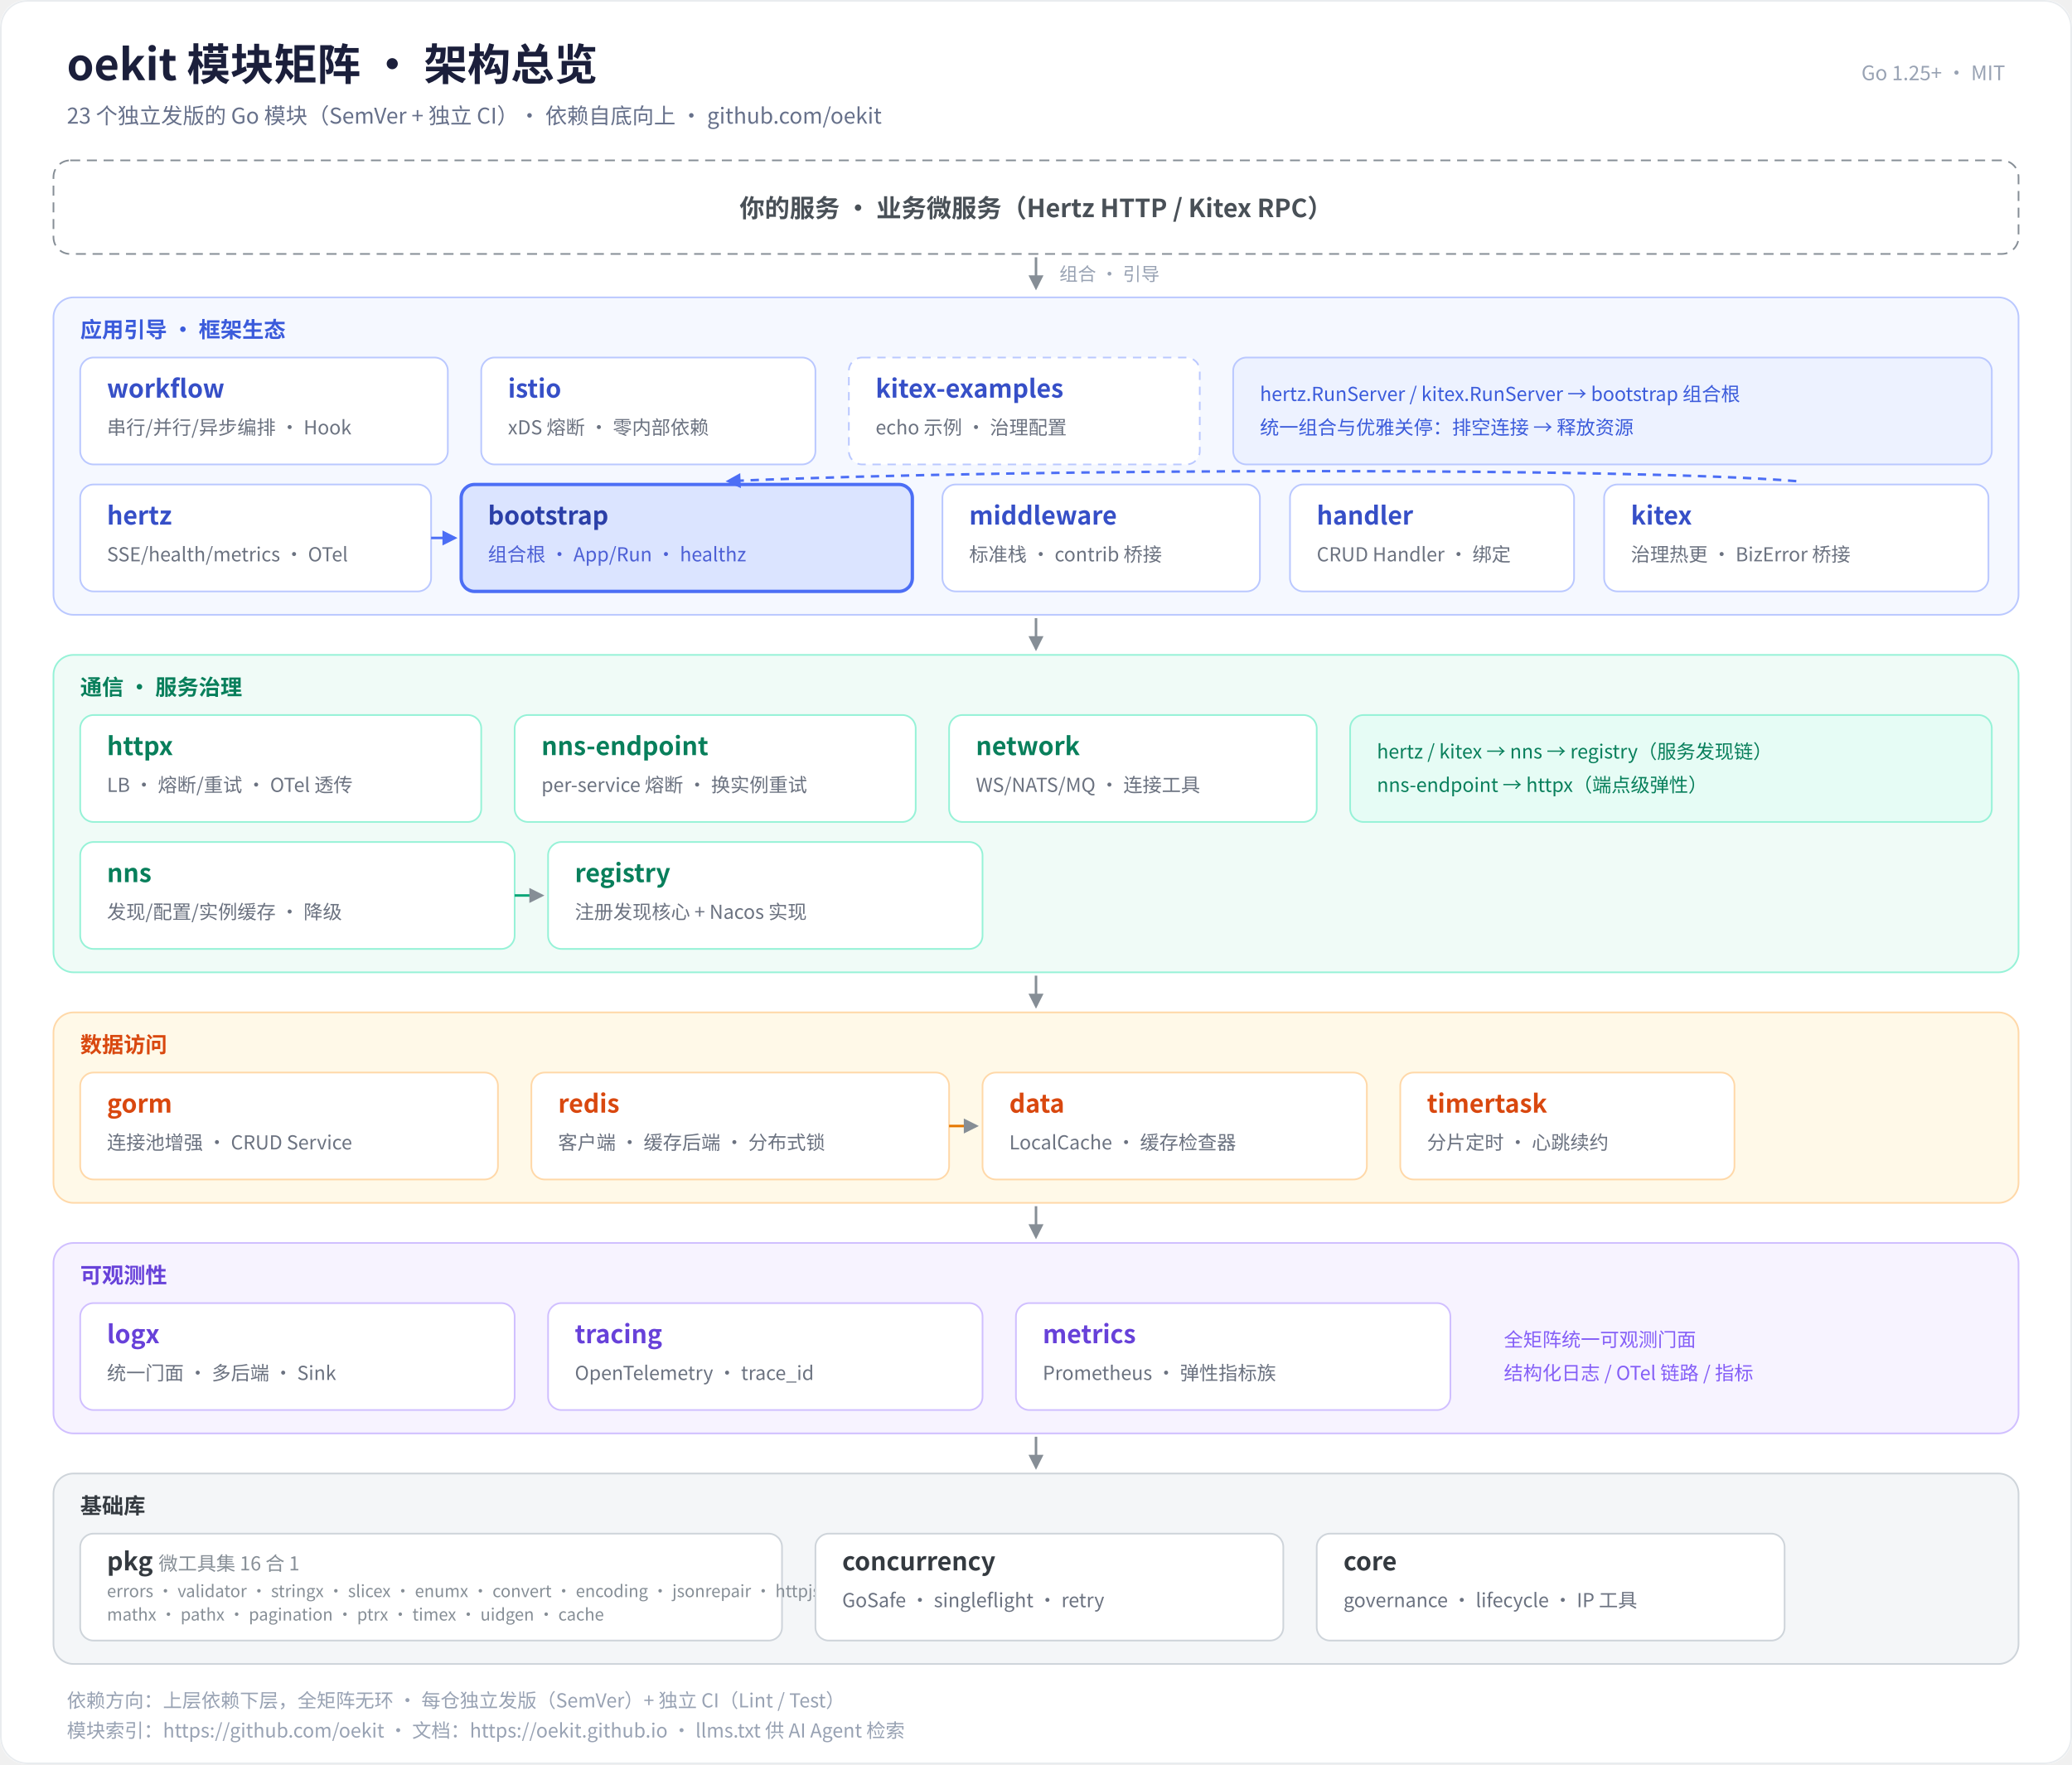
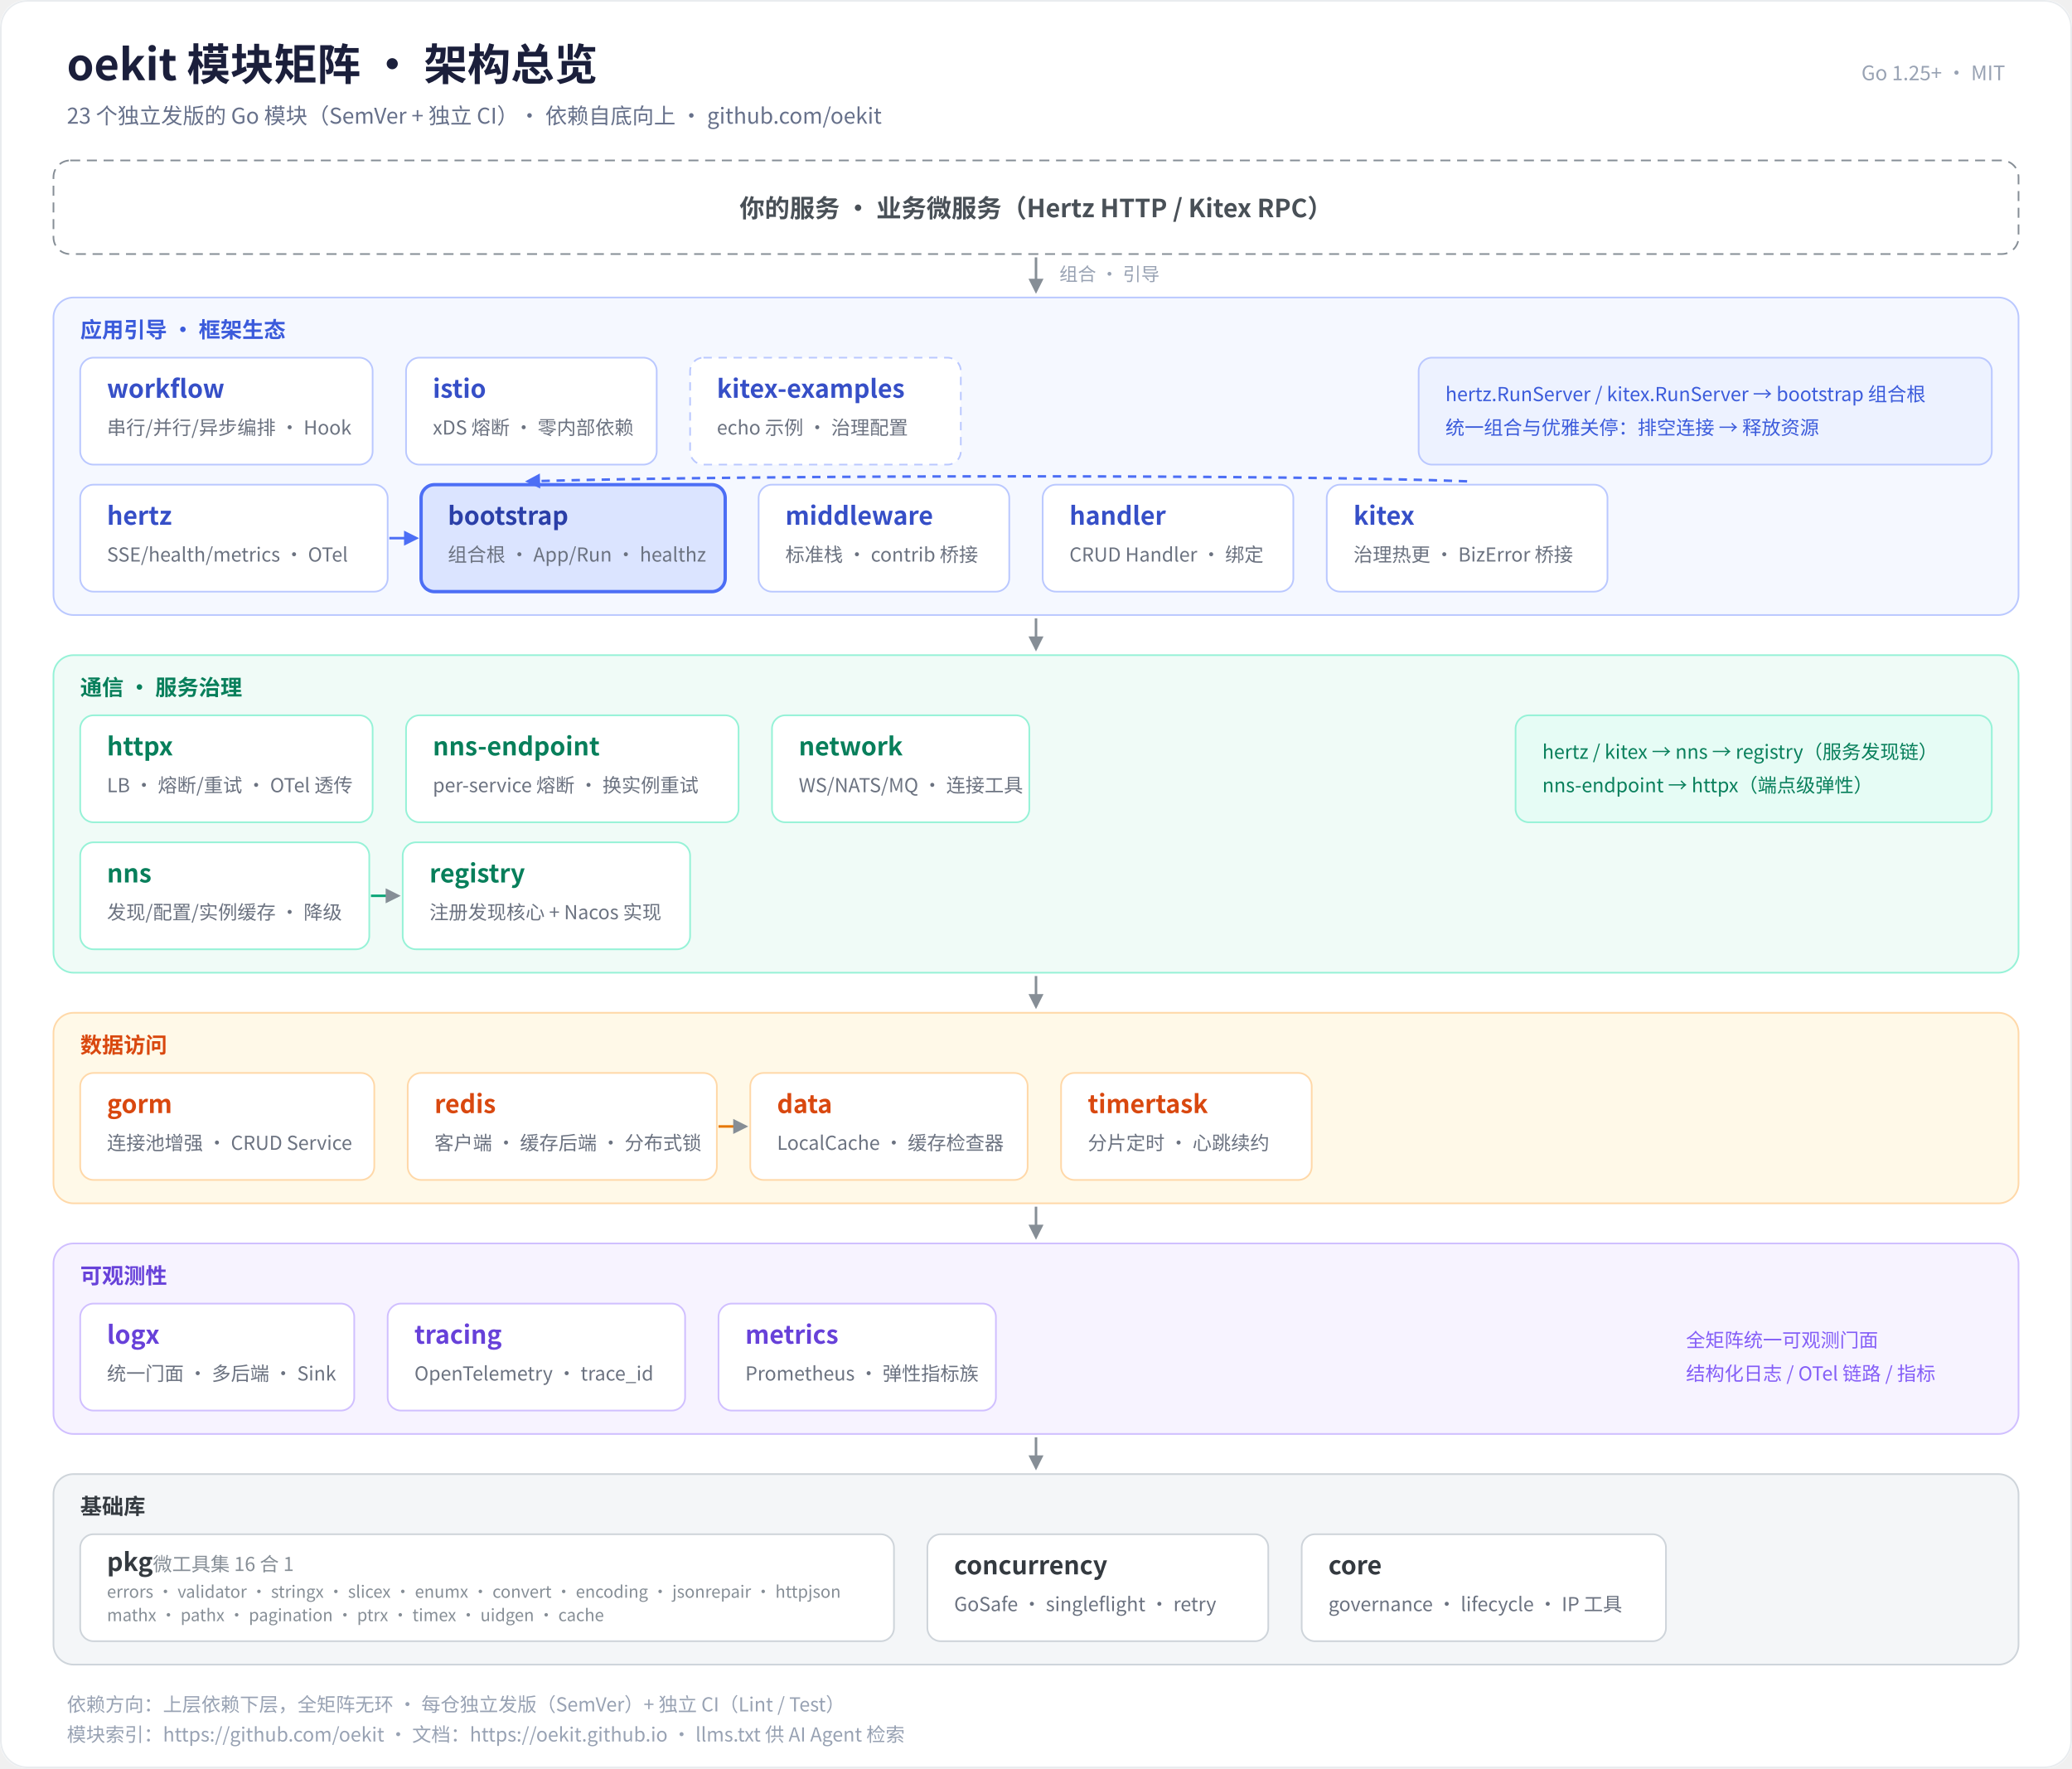
- <svg xmlns="http://www.w3.org/2000/svg" width="1240" height="1056" viewBox="0 0 1240 1056" font-family="-apple-system, BlinkMacSystemFont, 'Segoe UI', 'PingFang SC', 'Hiragino Sans GB', 'Microsoft YaHei', 'Noto Sans CJK SC', sans-serif">
+ <svg xmlns="http://www.w3.org/2000/svg" width="1240" height="1058.0" viewBox="0 0 1240 1058.0" font-family="-apple-system, BlinkMacSystemFont, 'Segoe UI', 'PingFang SC', 'Hiragino Sans GB', 'Microsoft YaHei', 'Noto Sans CJK SC', sans-serif">
  <defs>
    <marker id="arr" viewBox="0 0 10 10" refX="8" refY="5" markerWidth="6" markerHeight="6" orient="auto-start-reverse">
      <path d="M0 0 L10 5 L0 10 z" fill="#868E96" />
    </marker>
    <marker id="arrBlue" viewBox="0 0 10 10" refX="8" refY="5" markerWidth="6" markerHeight="6" orient="auto-start-reverse">
      <path d="M0 0 L10 5 L0 10 z" fill="#4C6EF5" />
    </marker>
  </defs>
-   <rect x="0" y="0" width="1240" height="1056" rx="16" fill="#FFFFFF" />
-   <rect x="0.5" y="0.5" width="1239" height="1055" rx="16" fill="none" stroke="#E9ECEF" />
+   <rect x="0" y="0" width="1240" height="1058.0" rx="16" fill="#FFFFFF" />
+   <rect x="0.5" y="0.5" width="1239" height="1057.0" rx="16" fill="none" stroke="#E9ECEF" />
  <text x="40" y="48" font-size="26" font-weight="700" fill="#1B1F3B">oekit 模块矩阵 · 架构总览</text>
  <text x="40" y="74" font-size="13" fill="#66708A">23 个独立发版的 Go 模块（SemVer + 独立 CI）· 依赖自底向上 · github.com/oekit</text>
  <text x="1200" y="48" font-size="12" fill="#98A2B3" text-anchor="end">Go 1.25+ · MIT</text>
  <rect x="32" y="96" width="1176" height="56" rx="10" fill="#FFFFFF" stroke="#868E96" stroke-dasharray="6 4" />
  <text x="620" y="130" font-size="15" font-weight="600" fill="#495057" text-anchor="middle">你的服务 · 业务微服务（Hertz HTTP / Kitex RPC）</text>
-   <line x1="620" y1="154" x2="620" y2="172" stroke="#868E96" stroke-width="1.5" marker-end="url(#arr)" />
+   <line x1="620" y1="154" x2="620" y2="174.0" stroke="#868E96" stroke-width="1.5" marker-end="url(#arr)" />
  <text x="634" y="168" font-size="11" fill="#98A2B3">组合 · 引导</text>
-   <rect x="32" y="178" width="1176" height="190" rx="12" fill="#F5F8FF" stroke="#BAC8FF" />
-   <text x="48" y="202" font-size="13" font-weight="700" fill="#3B5BDB">应用引导 · 框架生态</text>
-   <rect x="48" y="214" width="220" height="64" rx="8" fill="#FFFFFF" stroke="#BAC8FF" />
+   <rect x="32" y="178.0" width="1176" height="190" rx="12" fill="#F5F8FF" stroke="#BAC8FF" />
+   <text x="48" y="202.0" font-size="13" font-weight="700" fill="#3B5BDB">应用引导 · 框架生态</text>
+   <rect x="48" y="214" width="175" height="64" rx="8" fill="#FFFFFF" stroke="#BAC8FF" />
  <text x="64" y="238" font-size="15" font-weight="600" fill="#364FC7">workflow</text>
  <text x="64" y="260" font-size="11.5" fill="#6B7280">串行/并行/异步编排 · Hook</text>
-   <rect x="288" y="214" width="200" height="64" rx="8" fill="#FFFFFF" stroke="#BAC8FF" />
-   <text x="304" y="238" font-size="15" font-weight="600" fill="#364FC7">istio</text>
-   <text x="304" y="260" font-size="11.5" fill="#6B7280">xDS 熔断 · 零内部依赖</text>
-   <rect x="508" y="214" width="210" height="64" rx="8" fill="#FFFFFF" stroke="#BAC8FF" stroke-dasharray="5 4" />
-   <text x="524" y="238" font-size="15" font-weight="600" fill="#364FC7">kitex-examples</text>
-   <text x="524" y="260" font-size="11.5" fill="#6B7280">echo 示例 · 治理配置</text>
-   <rect x="738" y="214" width="454" height="64" rx="8" fill="#EDF2FF" stroke="#BAC8FF" />
-   <text x="754" y="240" font-size="11.5" fill="#3B5BDB">hertz.RunServer / kitex.RunServer → bootstrap 组合根</text>
-   <text x="754" y="260" font-size="11.5" fill="#3B5BDB">统一组合与优雅关停：排空连接 → 释放资源</text>
-   <rect x="48" y="290" width="210" height="64" rx="8" fill="#FFFFFF" stroke="#BAC8FF" />
+   <rect x="243" y="214" width="150" height="64" rx="8" fill="#FFFFFF" stroke="#BAC8FF" />
+   <text x="259" y="238" font-size="15" font-weight="600" fill="#364FC7">istio</text>
+   <text x="259" y="260" font-size="11.5" fill="#6B7280">xDS 熔断 · 零内部依赖</text>
+   <rect x="413" y="214" width="162" height="64" rx="8" fill="#FFFFFF" stroke="#BAC8FF" stroke-dasharray="5 4" />
+   <text x="429" y="238" font-size="15" font-weight="600" fill="#364FC7">kitex-examples</text>
+   <text x="429" y="260" font-size="11.5" fill="#6B7280">echo 示例 · 治理配置</text>
+   <rect x="48" y="290" width="184" height="64" rx="8" fill="#FFFFFF" stroke="#BAC8FF" />
  <text x="64" y="314" font-size="15" font-weight="600" fill="#364FC7">hertz</text>
  <text x="64" y="336" font-size="11.5" fill="#6B7280">SSE/health/metrics · OTel</text>
-   <rect x="276" y="290" width="270" height="64" rx="8" fill="#DBE4FF" stroke="#4C6EF5" stroke-width="2" />
-   <text x="292" y="314" font-size="15" font-weight="700" fill="#2B3FA8">bootstrap</text>
-   <text x="292" y="336" font-size="11.5" fill="#4C5FD5">组合根 · App/Run · healthz</text>
-   <rect x="564" y="290" width="190" height="64" rx="8" fill="#FFFFFF" stroke="#BAC8FF" />
-   <text x="580" y="314" font-size="15" font-weight="600" fill="#364FC7">middleware</text>
-   <text x="580" y="336" font-size="11.5" fill="#6B7280">标准栈 · contrib 桥接</text>
-   <rect x="772" y="290" width="170" height="64" rx="8" fill="#FFFFFF" stroke="#BAC8FF" />
-   <text x="788" y="314" font-size="15" font-weight="600" fill="#364FC7">handler</text>
-   <text x="788" y="336" font-size="11.5" fill="#6B7280">CRUD Handler · 绑定</text>
-   <rect x="960" y="290" width="230" height="64" rx="8" fill="#FFFFFF" stroke="#BAC8FF" />
-   <text x="976" y="314" font-size="15" font-weight="600" fill="#364FC7">kitex</text>
-   <text x="976" y="336" font-size="11.5" fill="#6B7280">治理热更 · BizError 桥接</text>
-   <line x1="258" y1="322" x2="272" y2="322" stroke="#4C6EF5" stroke-width="1.5" marker-end="url(#arrBlue)" />
-   <path d="M 1075 288 C 980 280, 620 280, 436 288" fill="none" stroke="#4C6EF5" stroke-width="1.5" stroke-dasharray="5 4" marker-end="url(#arrBlue)" />
+   <rect x="252" y="290" width="182" height="64" rx="8" fill="#DBE4FF" stroke="#4C6EF5" stroke-width="2" />
+   <text x="268" y="314" font-size="15" font-weight="700" fill="#2B3FA8">bootstrap</text>
+   <text x="268" y="336" font-size="11.5" fill="#6B7280">组合根 · App/Run · healthz</text>
+   <rect x="454" y="290" width="150" height="64" rx="8" fill="#FFFFFF" stroke="#BAC8FF" />
+   <text x="470" y="314" font-size="15" font-weight="600" fill="#364FC7">middleware</text>
+   <text x="470" y="336" font-size="11.5" fill="#6B7280">标准栈 · contrib 桥接</text>
+   <rect x="624" y="290" width="150" height="64" rx="8" fill="#FFFFFF" stroke="#BAC8FF" />
+   <text x="640" y="314" font-size="15" font-weight="600" fill="#364FC7">handler</text>
+   <text x="640" y="336" font-size="11.5" fill="#6B7280">CRUD Handler · 绑定</text>
+   <rect x="794" y="290" width="168" height="64" rx="8" fill="#FFFFFF" stroke="#BAC8FF" />
+   <text x="810" y="314" font-size="15" font-weight="600" fill="#364FC7">kitex</text>
+   <text x="810" y="336" font-size="11.5" fill="#6B7280">治理热更 · BizError 桥接</text>
+   <rect x="849" y="214" width="343" height="64" rx="8" fill="#EDF2FF" stroke="#BAC8FF" />
+   <text x="865" y="240" font-size="11.5" fill="#3B5BDB">hertz.RunServer / kitex.RunServer → bootstrap 组合根</text>
+   <text x="865" y="260" font-size="11.5" fill="#3B5BDB">统一组合与优雅关停：排空连接 → 释放资源</text>
  <line x1="620" y1="370" x2="620" y2="388" stroke="#868E96" stroke-width="1.5" marker-end="url(#arr)" />
-   <rect x="32" y="392" width="1176" height="190" rx="12" fill="#F0FBF7" stroke="#96F2D7" />
-   <text x="48" y="416" font-size="13" font-weight="700" fill="#087F5B">通信 · 服务治理</text>
-   <rect x="48" y="428" width="240" height="64" rx="8" fill="#FFFFFF" stroke="#96F2D7" />
+   <rect x="32" y="392.0" width="1176" height="190" rx="12" fill="#F0FBF7" stroke="#96F2D7" />
+   <text x="48" y="416.0" font-size="13" font-weight="700" fill="#087F5B">通信 · 服务治理</text>
+   <rect x="48" y="428" width="175" height="64" rx="8" fill="#FFFFFF" stroke="#96F2D7" />
  <text x="64" y="452" font-size="15" font-weight="600" fill="#087F5B">httpx</text>
  <text x="64" y="474" font-size="11.5" fill="#6B7280">LB · 熔断/重试 · OTel 透传</text>
-   <rect x="308" y="428" width="240" height="64" rx="8" fill="#FFFFFF" stroke="#96F2D7" />
-   <text x="324" y="452" font-size="15" font-weight="600" fill="#087F5B">nns-endpoint</text>
-   <text x="324" y="474" font-size="11.5" fill="#6B7280">per-service 熔断 · 换实例重试</text>
-   <rect x="568" y="428" width="220" height="64" rx="8" fill="#FFFFFF" stroke="#96F2D7" />
-   <text x="584" y="452" font-size="15" font-weight="600" fill="#087F5B">network</text>
-   <text x="584" y="474" font-size="11.5" fill="#6B7280">WS/NATS/MQ · 连接工具</text>
-   <rect x="808" y="428" width="384" height="64" rx="8" fill="#E6FCF5" stroke="#96F2D7" />
-   <text x="824" y="454" font-size="11.5" fill="#087F5B">hertz / kitex → nns → registry（服务发现链）</text>
-   <text x="824" y="474" font-size="11.5" fill="#087F5B">nns-endpoint → httpx（端点级弹性）</text>
-   <rect x="48" y="504" width="260" height="64" rx="8" fill="#FFFFFF" stroke="#96F2D7" />
+   <rect x="243" y="428" width="199" height="64" rx="8" fill="#FFFFFF" stroke="#96F2D7" />
+   <text x="259" y="452" font-size="15" font-weight="600" fill="#087F5B">nns-endpoint</text>
+   <text x="259" y="474" font-size="11.5" fill="#6B7280">per-service 熔断 · 换实例重试</text>
+   <rect x="462" y="428" width="154" height="64" rx="8" fill="#FFFFFF" stroke="#96F2D7" />
+   <text x="478" y="452" font-size="15" font-weight="600" fill="#087F5B">network</text>
+   <text x="478" y="474" font-size="11.5" fill="#6B7280">WS/NATS/MQ · 连接工具</text>
+   <rect x="48" y="504" width="173" height="64" rx="8" fill="#FFFFFF" stroke="#96F2D7" />
  <text x="64" y="528" font-size="15" font-weight="600" fill="#087F5B">nns</text>
  <text x="64" y="550" font-size="11.5" fill="#6B7280">发现/配置/实例缓存 · 降级</text>
-   <rect x="328" y="504" width="260" height="64" rx="8" fill="#FFFFFF" stroke="#96F2D7" />
-   <text x="344" y="528" font-size="15" font-weight="600" fill="#087F5B">registry</text>
-   <text x="344" y="550" font-size="11.5" fill="#6B7280">注册发现核心 + Nacos 实现</text>
-   <line x1="308" y1="536" x2="324" y2="536" stroke="#0CA678" stroke-width="1.5" marker-end="url(#arr)" />
+   <rect x="241" y="504" width="172" height="64" rx="8" fill="#FFFFFF" stroke="#96F2D7" />
+   <text x="257" y="528" font-size="15" font-weight="600" fill="#087F5B">registry</text>
+   <text x="257" y="550" font-size="11.5" fill="#6B7280">注册发现核心 + Nacos 实现</text>
+   <rect x="907" y="428" width="285" height="64" rx="8" fill="#E6FCF5" stroke="#96F2D7" />
+   <text x="923" y="454" font-size="11.5" fill="#087F5B">hertz / kitex → nns → registry（服务发现链）</text>
+   <text x="923" y="474" font-size="11.5" fill="#087F5B">nns-endpoint → httpx（端点级弹性）</text>
  <line x1="620" y1="584" x2="620" y2="602" stroke="#868E96" stroke-width="1.5" marker-end="url(#arr)" />
-   <rect x="32" y="606" width="1176" height="114" rx="12" fill="#FFF9E8" stroke="#FFD8A8" />
-   <text x="48" y="630" font-size="13" font-weight="700" fill="#D9480F">数据访问</text>
-   <rect x="48" y="642" width="250" height="64" rx="8" fill="#FFFFFF" stroke="#FFD8A8" />
+   <rect x="32" y="606.0" width="1176" height="114" rx="12" fill="#FFF9E8" stroke="#FFD8A8" />
+   <text x="48" y="630.0" font-size="13" font-weight="700" fill="#D9480F">数据访问</text>
+   <rect x="48" y="642" width="176" height="64" rx="8" fill="#FFFFFF" stroke="#FFD8A8" />
  <text x="64" y="666" font-size="15" font-weight="600" fill="#D9480F">gorm</text>
  <text x="64" y="688" font-size="11.5" fill="#6B7280">连接池增强 · CRUD Service</text>
-   <rect x="318" y="642" width="250" height="64" rx="8" fill="#FFFFFF" stroke="#FFD8A8" />
-   <text x="334" y="666" font-size="15" font-weight="600" fill="#D9480F">redis</text>
-   <text x="334" y="688" font-size="11.5" fill="#6B7280">客户端 · 缓存后端 · 分布式锁</text>
-   <rect x="588" y="642" width="230" height="64" rx="8" fill="#FFFFFF" stroke="#FFD8A8" />
-   <text x="604" y="666" font-size="15" font-weight="600" fill="#D9480F">data</text>
-   <text x="604" y="688" font-size="11.5" fill="#6B7280">LocalCache · 缓存检查器</text>
-   <rect x="838" y="642" width="200" height="64" rx="8" fill="#FFFFFF" stroke="#FFD8A8" />
-   <text x="854" y="666" font-size="15" font-weight="600" fill="#D9480F">timertask</text>
-   <text x="854" y="688" font-size="11.5" fill="#6B7280">分片定时 · 心跳续约</text>
-   <line x1="568" y1="674" x2="584" y2="674" stroke="#E67700" stroke-width="1.5" marker-end="url(#arr)" />
+   <rect x="244" y="642" width="185" height="64" rx="8" fill="#FFFFFF" stroke="#FFD8A8" />
+   <text x="260" y="666" font-size="15" font-weight="600" fill="#D9480F">redis</text>
+   <text x="260" y="688" font-size="11.5" fill="#6B7280">客户端 · 缓存后端 · 分布式锁</text>
+   <rect x="449" y="642" width="166" height="64" rx="8" fill="#FFFFFF" stroke="#FFD8A8" />
+   <text x="465" y="666" font-size="15" font-weight="600" fill="#D9480F">data</text>
+   <text x="465" y="688" font-size="11.5" fill="#6B7280">LocalCache · 缓存检查器</text>
+   <rect x="635" y="642" width="150" height="64" rx="8" fill="#FFFFFF" stroke="#FFD8A8" />
+   <text x="651" y="666" font-size="15" font-weight="600" fill="#D9480F">timertask</text>
+   <text x="651" y="688" font-size="11.5" fill="#6B7280">分片定时 · 心跳续约</text>
  <line x1="620" y1="722" x2="620" y2="740" stroke="#868E96" stroke-width="1.5" marker-end="url(#arr)" />
-   <rect x="32" y="744" width="1176" height="114" rx="12" fill="#F7F3FF" stroke="#D0BFFF" />
-   <text x="48" y="768" font-size="13" font-weight="700" fill="#6741D9">可观测性</text>
-   <rect x="48" y="780" width="260" height="64" rx="8" fill="#FFFFFF" stroke="#D0BFFF" />
+   <rect x="32" y="744.0" width="1176" height="114" rx="12" fill="#F7F3FF" stroke="#D0BFFF" />
+   <text x="48" y="768.0" font-size="13" font-weight="700" fill="#6741D9">可观测性</text>
+   <rect x="48" y="780" width="164" height="64" rx="8" fill="#FFFFFF" stroke="#D0BFFF" />
  <text x="64" y="804" font-size="15" font-weight="600" fill="#6741D9">logx</text>
  <text x="64" y="826" font-size="11.5" fill="#6B7280">统一门面 · 多后端 · Sink</text>
-   <rect x="328" y="780" width="260" height="64" rx="8" fill="#FFFFFF" stroke="#D0BFFF" />
-   <text x="344" y="804" font-size="15" font-weight="600" fill="#6741D9">tracing</text>
-   <text x="344" y="826" font-size="11.5" fill="#6B7280">OpenTelemetry · trace_id</text>
-   <rect x="608" y="780" width="260" height="64" rx="8" fill="#FFFFFF" stroke="#D0BFFF" />
-   <text x="624" y="804" font-size="15" font-weight="600" fill="#6741D9">metrics</text>
-   <text x="624" y="826" font-size="11.5" fill="#6B7280">Prometheus · 弹性指标族</text>
-   <text x="900" y="806" font-size="11.5" fill="#845EF7">全矩阵统一可观测门面</text>
-   <text x="900" y="826" font-size="11.5" fill="#845EF7">结构化日志 / OTel 链路 / 指标</text>
+   <rect x="232" y="780" width="178" height="64" rx="8" fill="#FFFFFF" stroke="#D0BFFF" />
+   <text x="248" y="804" font-size="15" font-weight="600" fill="#6741D9">tracing</text>
+   <text x="248" y="826" font-size="11.5" fill="#6B7280">OpenTelemetry · trace_id</text>
+   <rect x="430" y="780" width="166" height="64" rx="8" fill="#FFFFFF" stroke="#D0BFFF" />
+   <text x="446" y="804" font-size="15" font-weight="600" fill="#6741D9">metrics</text>
+   <text x="446" y="826" font-size="11.5" fill="#6B7280">Prometheus · 弹性指标族</text>
+   <text x="1009" y="806" font-size="11.5" fill="#845EF7">全矩阵统一可观测门面</text>
+   <text x="1009" y="826" font-size="11.5" fill="#845EF7">结构化日志 / OTel 链路 / 指标</text>
  <line x1="620" y1="860" x2="620" y2="878" stroke="#868E96" stroke-width="1.5" marker-end="url(#arr)" />
-   <rect x="32" y="882" width="1176" height="114" rx="12" fill="#F4F6F8" stroke="#CED4DA" />
-   <text x="48" y="906" font-size="13" font-weight="700" fill="#343A40">基础库</text>
-   <rect x="48" y="918" width="420" height="64" rx="8" fill="#FFFFFF" stroke="#CED4DA" />
-   <text x="64" y="940" font-size="15" font-weight="600" fill="#343A40">pkg <tspan font-size="11.5" font-weight="400" fill="#868E96">微工具集 16 合 1</tspan>
+   <rect x="32" y="882.0" width="1176" height="114" rx="12" fill="#F4F6F8" stroke="#CED4DA" />
+   <text x="48" y="906.0" font-size="13" font-weight="700" fill="#343A40">基础库</text>
+   <rect x="48" y="918" width="487" height="64" rx="8" fill="#FFFFFF" stroke="#CED4DA" />
+   <text x="64" y="940" font-size="15" font-weight="600" fill="#343A40">pkg<tspan font-size="11.5" font-weight="400" fill="#868E96"> 微工具集 16 合 1</tspan>
  </text>
  <text x="64" y="956" font-size="10" fill="#868E96">errors · validator · stringx · slicex · enumx · convert · encoding · jsonrepair · httpjson</text>
  <text x="64" y="970" font-size="10" fill="#868E96">mathx · pathx · pagination · ptrx · timex · uidgen · cache</text>
-   <rect x="488" y="918" width="280" height="64" rx="8" fill="#FFFFFF" stroke="#CED4DA" />
-   <text x="504" y="940" font-size="15" font-weight="600" fill="#343A40">concurrency</text>
-   <text x="504" y="962" font-size="11.5" fill="#6B7280">GoSafe · singleflight · retry</text>
-   <rect x="788" y="918" width="280" height="64" rx="8" fill="#FFFFFF" stroke="#CED4DA" />
-   <text x="804" y="940" font-size="15" font-weight="600" fill="#343A40">core</text>
-   <text x="804" y="962" font-size="11.5" fill="#6B7280">governance · lifecycle · IP 工具</text>
-   <text x="40" y="1022" font-size="11.5" fill="#98A2B3">依赖方向：上层依赖下层，全矩阵无环 · 每仓独立发版（SemVer）+ 独立 CI（Lint / Test）</text>
-   <text x="40" y="1040" font-size="11.5" fill="#98A2B3">模块索引：https://github.com/oekit · 文档：https://oekit.github.io · llms.txt 供 AI Agent 检索</text>
+   <rect x="555" y="918" width="204" height="64" rx="8" fill="#FFFFFF" stroke="#CED4DA" />
+   <text x="571" y="942" font-size="15" font-weight="600" fill="#343A40">concurrency</text>
+   <text x="571" y="964" font-size="11.5" fill="#6B7280">GoSafe · singleflight · retry</text>
+   <rect x="779" y="918" width="218" height="64" rx="8" fill="#FFFFFF" stroke="#CED4DA" />
+   <text x="795" y="942" font-size="15" font-weight="600" fill="#343A40">core</text>
+   <text x="795" y="964" font-size="11.5" fill="#6B7280">governance · lifecycle · IP 工具</text>
+   <line x1="233" y1="322" x2="249" y2="322" stroke="#4C6EF5" stroke-width="1.5" marker-end="url(#arrBlue)" />
+   <path d="M 878 288 C 778 284, 456 284, 316 288" fill="none" stroke="#4C6EF5" stroke-width="1.5" stroke-dasharray="5 4" marker-end="url(#arrBlue)" />
+   <line x1="222" y1="536" x2="238" y2="536" stroke="#0CA678" stroke-width="1.5" marker-end="url(#arr)" />
+   <line x1="430" y1="674" x2="446" y2="674" stroke="#E67700" stroke-width="1.5" marker-end="url(#arr)" />
+   <text x="40" y="1024" font-size="11.5" fill="#98A2B3">依赖方向：上层依赖下层，全矩阵无环 · 每仓独立发版（SemVer）+ 独立 CI（Lint / Test）</text>
+   <text x="40" y="1042" font-size="11.5" fill="#98A2B3">模块索引：https://github.com/oekit · 文档：https://oekit.github.io · llms.txt 供 AI Agent 检索</text>
</svg>
